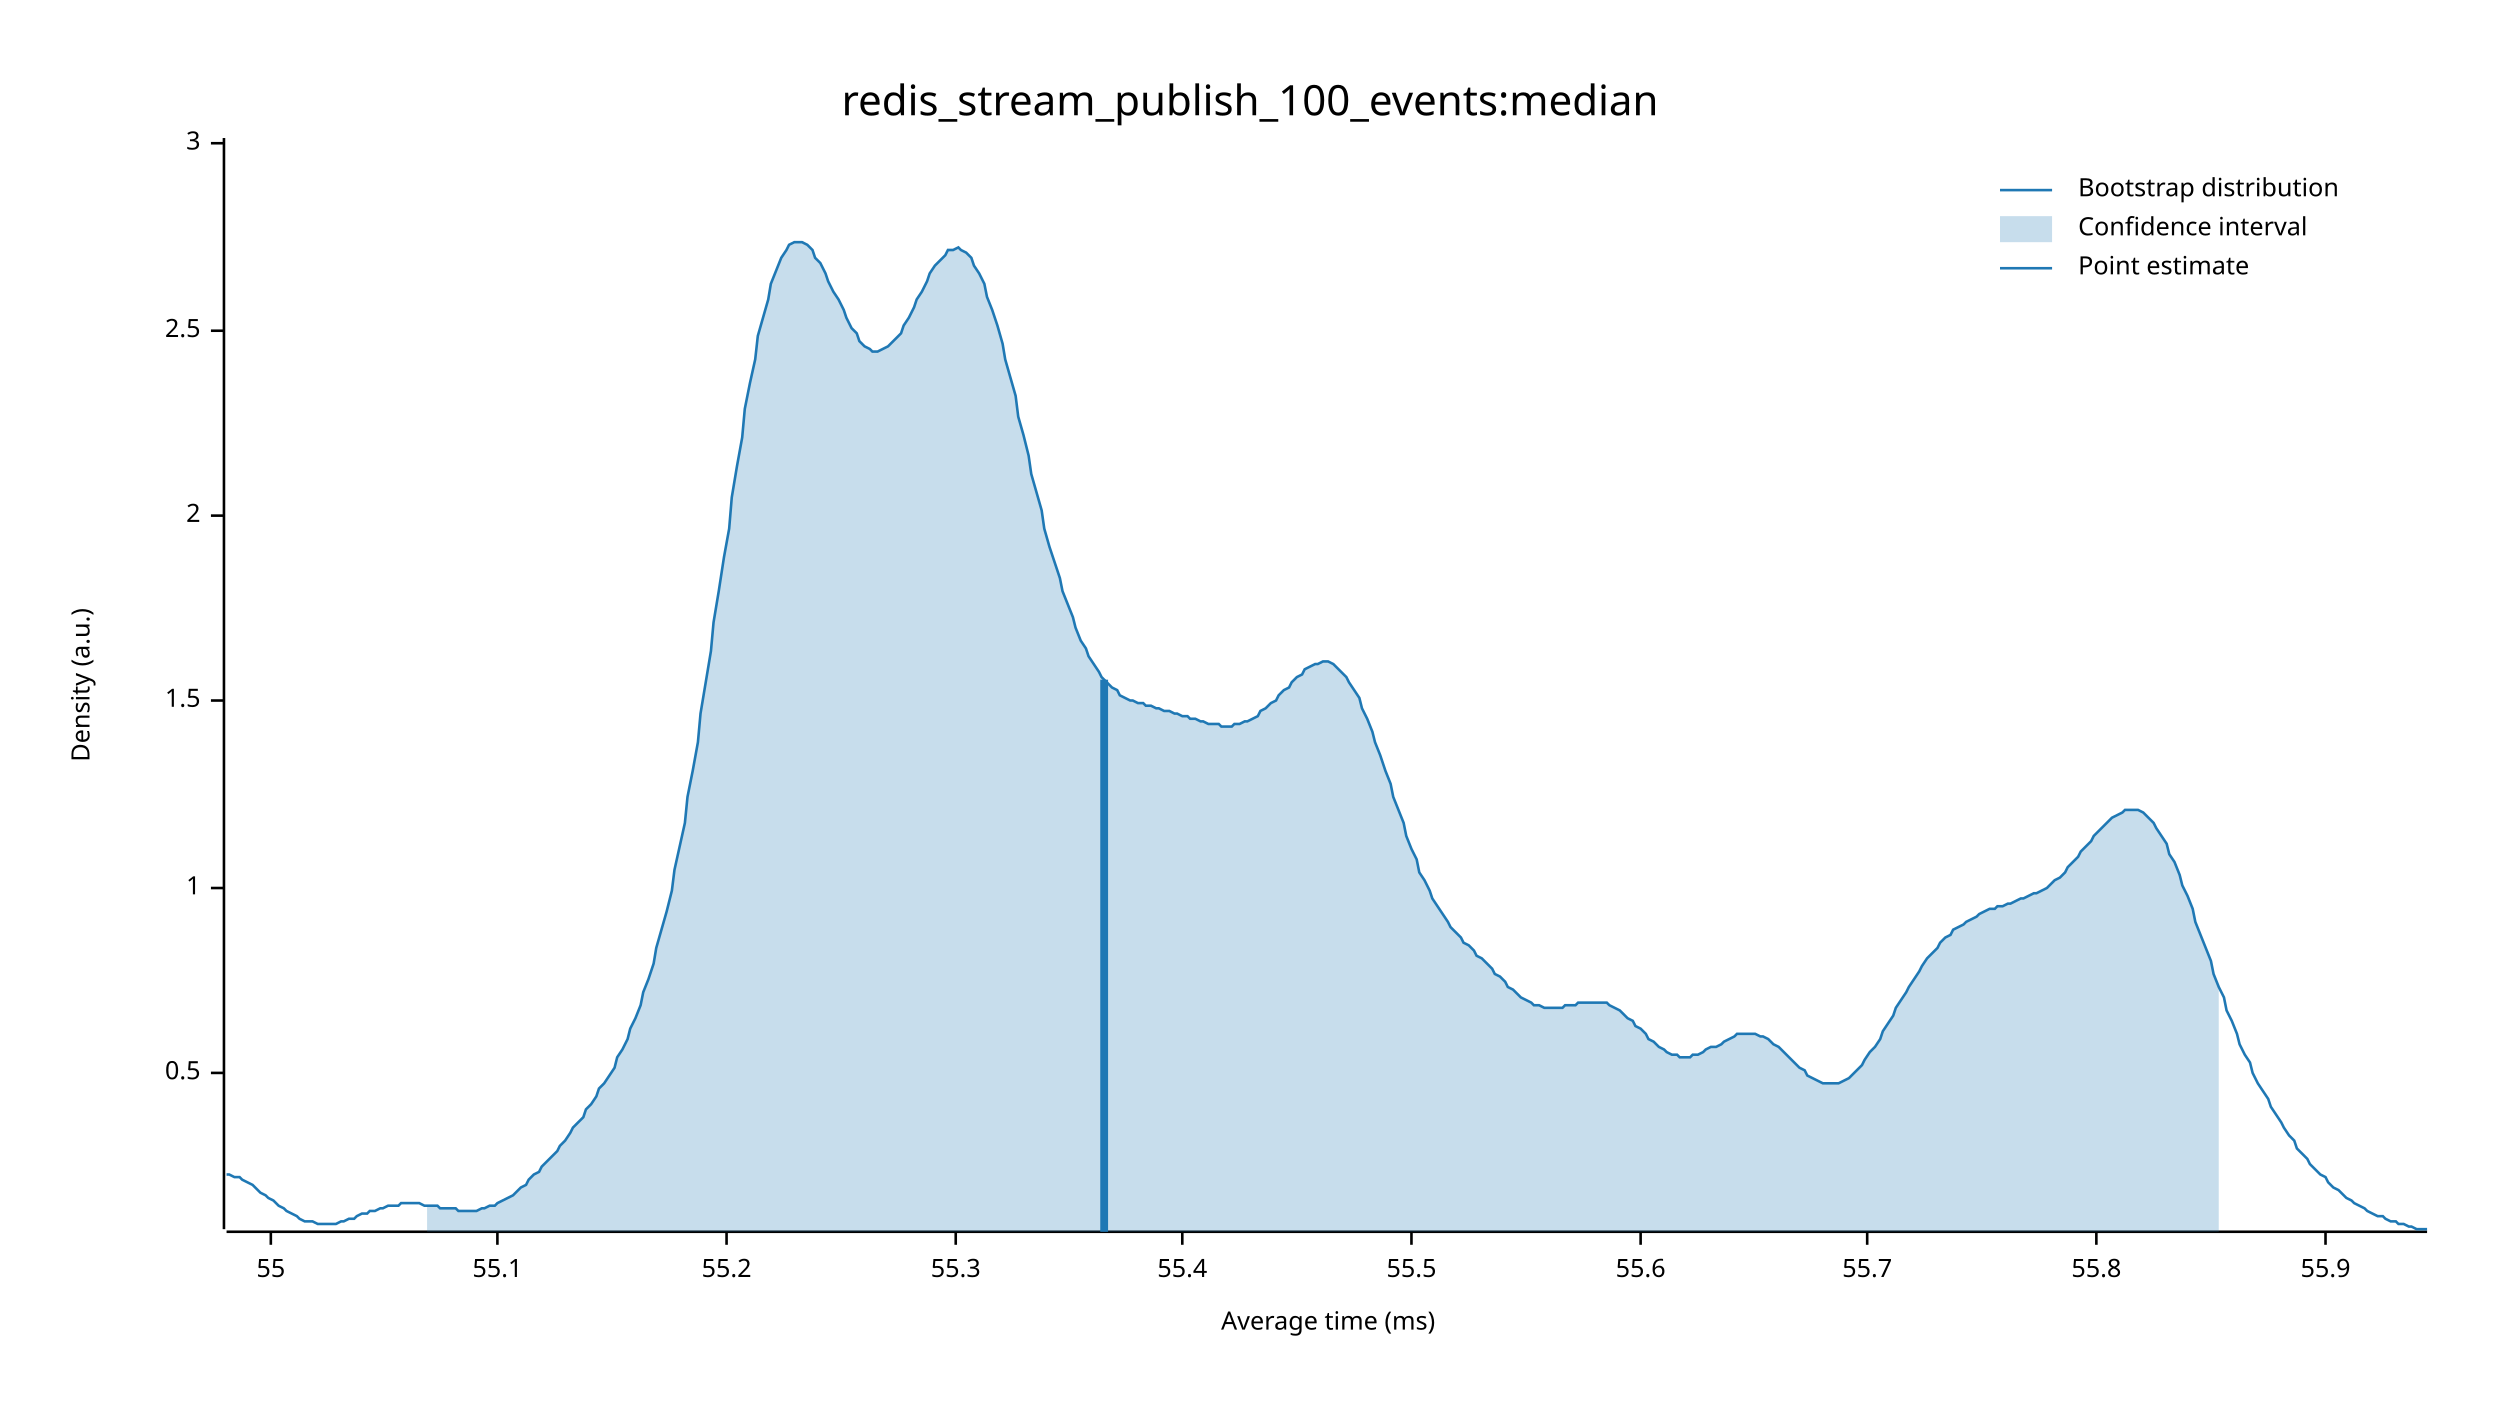
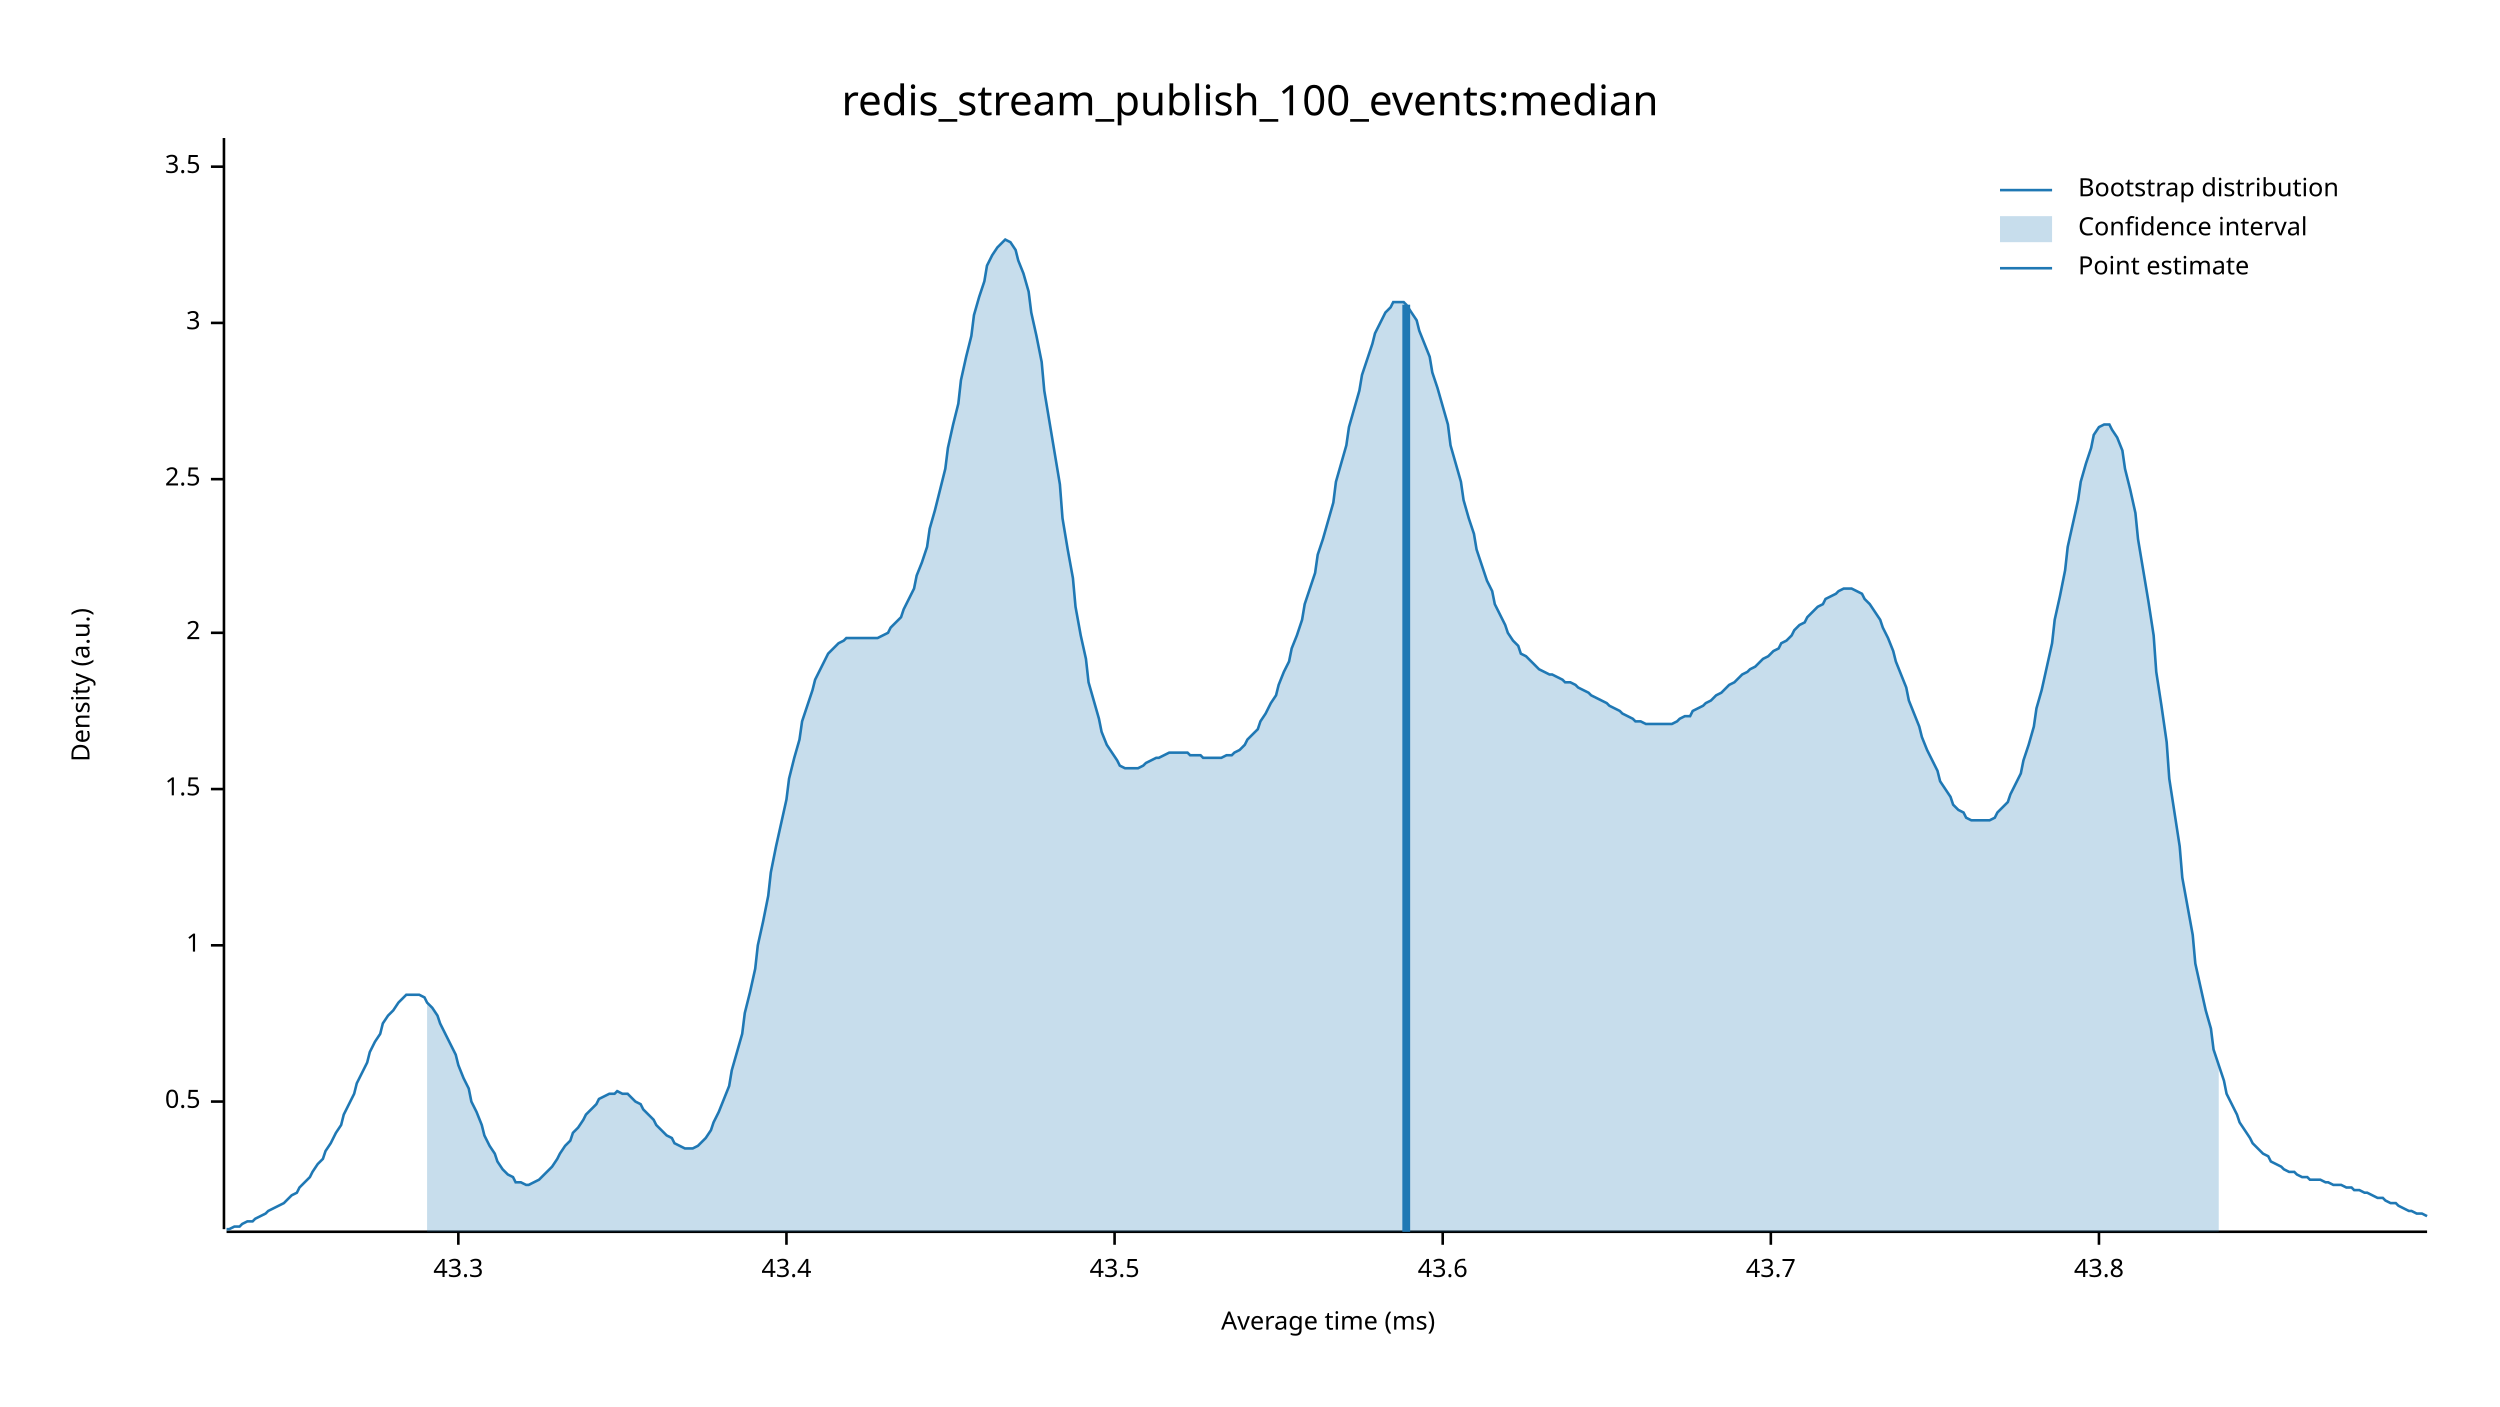
<svg xmlns="http://www.w3.org/2000/svg" width="960" height="540" viewBox="0 0 960 540">
  <text x="480" y="32" dy="0.76em" text-anchor="middle" font-family="sans-serif" font-size="16.129" opacity="1" fill="#000000">
redis_stream_publish_100_events:median
</text>
  <text x="27" y="263" dy="0.76em" text-anchor="middle" font-family="sans-serif" font-size="9.677" opacity="1" fill="#000000" transform="rotate(270, 27, 263)">
Density (a.u.)
</text>
  <text x="510" y="513" dy="-0.5ex" text-anchor="middle" font-family="sans-serif" font-size="9.677" opacity="1" fill="#000000">
Average time (ms)
</text>
  <polyline fill="none" opacity="1" stroke="#000000" stroke-width="1" points="86,53 86,472 " />
-   <text x="77" y="412" dy="0.5ex" text-anchor="end" font-family="sans-serif" font-size="9.677" opacity="1" fill="#000000">
+   <text x="77" y="423" dy="0.5ex" text-anchor="end" font-family="sans-serif" font-size="9.677" opacity="1" fill="#000000">
0.5
</text>
-   <polyline fill="none" opacity="1" stroke="#000000" stroke-width="1" points="81,412 86,412 " />
-   <text x="77" y="341" dy="0.5ex" text-anchor="end" font-family="sans-serif" font-size="9.677" opacity="1" fill="#000000">
+   <polyline fill="none" opacity="1" stroke="#000000" stroke-width="1" points="81,423 86,423 " />
+   <text x="77" y="363" dy="0.5ex" text-anchor="end" font-family="sans-serif" font-size="9.677" opacity="1" fill="#000000">
1
</text>
-   <polyline fill="none" opacity="1" stroke="#000000" stroke-width="1" points="81,341 86,341 " />
-   <text x="77" y="269" dy="0.5ex" text-anchor="end" font-family="sans-serif" font-size="9.677" opacity="1" fill="#000000">
+   <polyline fill="none" opacity="1" stroke="#000000" stroke-width="1" points="81,363 86,363 " />
+   <text x="77" y="303" dy="0.5ex" text-anchor="end" font-family="sans-serif" font-size="9.677" opacity="1" fill="#000000">
1.5
</text>
-   <polyline fill="none" opacity="1" stroke="#000000" stroke-width="1" points="81,269 86,269 " />
-   <text x="77" y="198" dy="0.5ex" text-anchor="end" font-family="sans-serif" font-size="9.677" opacity="1" fill="#000000">
+   <polyline fill="none" opacity="1" stroke="#000000" stroke-width="1" points="81,303 86,303 " />
+   <text x="77" y="243" dy="0.5ex" text-anchor="end" font-family="sans-serif" font-size="9.677" opacity="1" fill="#000000">
2
</text>
-   <polyline fill="none" opacity="1" stroke="#000000" stroke-width="1" points="81,198 86,198 " />
-   <text x="77" y="127" dy="0.5ex" text-anchor="end" font-family="sans-serif" font-size="9.677" opacity="1" fill="#000000">
+   <polyline fill="none" opacity="1" stroke="#000000" stroke-width="1" points="81,243 86,243 " />
+   <text x="77" y="184" dy="0.5ex" text-anchor="end" font-family="sans-serif" font-size="9.677" opacity="1" fill="#000000">
2.5
</text>
-   <polyline fill="none" opacity="1" stroke="#000000" stroke-width="1" points="81,127 86,127 " />
-   <text x="77" y="55" dy="0.5ex" text-anchor="end" font-family="sans-serif" font-size="9.677" opacity="1" fill="#000000">
+   <polyline fill="none" opacity="1" stroke="#000000" stroke-width="1" points="81,184 86,184 " />
+   <text x="77" y="124" dy="0.5ex" text-anchor="end" font-family="sans-serif" font-size="9.677" opacity="1" fill="#000000">
3
</text>
-   <polyline fill="none" opacity="1" stroke="#000000" stroke-width="1" points="81,55 86,55 " />
+   <polyline fill="none" opacity="1" stroke="#000000" stroke-width="1" points="81,124 86,124 " />
+   <text x="77" y="64" dy="0.5ex" text-anchor="end" font-family="sans-serif" font-size="9.677" opacity="1" fill="#000000">
+ 3.5
+ </text>
+   <polyline fill="none" opacity="1" stroke="#000000" stroke-width="1" points="81,64 86,64 " />
  <polyline fill="none" opacity="1" stroke="#000000" stroke-width="1" points="87,473 932,473 " />
-   <text x="104" y="483" dy="0.76em" text-anchor="middle" font-family="sans-serif" font-size="9.677" opacity="1" fill="#000000">
- 55
+   <text x="176" y="483" dy="0.76em" text-anchor="middle" font-family="sans-serif" font-size="9.677" opacity="1" fill="#000000">
+ 43.3
</text>
-   <polyline fill="none" opacity="1" stroke="#000000" stroke-width="1" points="104,473 104,478 " />
-   <text x="191" y="483" dy="0.76em" text-anchor="middle" font-family="sans-serif" font-size="9.677" opacity="1" fill="#000000">
- 55.1
+   <polyline fill="none" opacity="1" stroke="#000000" stroke-width="1" points="176,473 176,478 " />
+   <text x="302" y="483" dy="0.76em" text-anchor="middle" font-family="sans-serif" font-size="9.677" opacity="1" fill="#000000">
+ 43.4
</text>
-   <polyline fill="none" opacity="1" stroke="#000000" stroke-width="1" points="191,473 191,478 " />
-   <text x="279" y="483" dy="0.76em" text-anchor="middle" font-family="sans-serif" font-size="9.677" opacity="1" fill="#000000">
- 55.2
+   <polyline fill="none" opacity="1" stroke="#000000" stroke-width="1" points="302,473 302,478 " />
+   <text x="428" y="483" dy="0.76em" text-anchor="middle" font-family="sans-serif" font-size="9.677" opacity="1" fill="#000000">
+ 43.5
</text>
-   <polyline fill="none" opacity="1" stroke="#000000" stroke-width="1" points="279,473 279,478 " />
-   <text x="367" y="483" dy="0.76em" text-anchor="middle" font-family="sans-serif" font-size="9.677" opacity="1" fill="#000000">
- 55.3
+   <polyline fill="none" opacity="1" stroke="#000000" stroke-width="1" points="428,473 428,478 " />
+   <text x="554" y="483" dy="0.76em" text-anchor="middle" font-family="sans-serif" font-size="9.677" opacity="1" fill="#000000">
+ 43.6
</text>
-   <polyline fill="none" opacity="1" stroke="#000000" stroke-width="1" points="367,473 367,478 " />
-   <text x="454" y="483" dy="0.76em" text-anchor="middle" font-family="sans-serif" font-size="9.677" opacity="1" fill="#000000">
- 55.4
+   <polyline fill="none" opacity="1" stroke="#000000" stroke-width="1" points="554,473 554,478 " />
+   <text x="680" y="483" dy="0.76em" text-anchor="middle" font-family="sans-serif" font-size="9.677" opacity="1" fill="#000000">
+ 43.7
</text>
-   <polyline fill="none" opacity="1" stroke="#000000" stroke-width="1" points="454,473 454,478 " />
-   <text x="542" y="483" dy="0.76em" text-anchor="middle" font-family="sans-serif" font-size="9.677" opacity="1" fill="#000000">
- 55.5
+   <polyline fill="none" opacity="1" stroke="#000000" stroke-width="1" points="680,473 680,478 " />
+   <text x="806" y="483" dy="0.76em" text-anchor="middle" font-family="sans-serif" font-size="9.677" opacity="1" fill="#000000">
+ 43.8
</text>
-   <polyline fill="none" opacity="1" stroke="#000000" stroke-width="1" points="542,473 542,478 " />
-   <text x="630" y="483" dy="0.76em" text-anchor="middle" font-family="sans-serif" font-size="9.677" opacity="1" fill="#000000">
- 55.6
- </text>
-   <polyline fill="none" opacity="1" stroke="#000000" stroke-width="1" points="630,473 630,478 " />
-   <text x="717" y="483" dy="0.76em" text-anchor="middle" font-family="sans-serif" font-size="9.677" opacity="1" fill="#000000">
- 55.7
- </text>
-   <polyline fill="none" opacity="1" stroke="#000000" stroke-width="1" points="717,473 717,478 " />
-   <text x="805" y="483" dy="0.76em" text-anchor="middle" font-family="sans-serif" font-size="9.677" opacity="1" fill="#000000">
- 55.8
- </text>
-   <polyline fill="none" opacity="1" stroke="#000000" stroke-width="1" points="805,473 805,478 " />
-   <text x="893" y="483" dy="0.76em" text-anchor="middle" font-family="sans-serif" font-size="9.677" opacity="1" fill="#000000">
- 55.9
- </text>
-   <polyline fill="none" opacity="1" stroke="#000000" stroke-width="1" points="893,473 893,478 " />
-   <polyline fill="none" opacity="1" stroke="#1F78B4" stroke-width="1" points="87,451 88,451 90,452 92,452 93,453 95,454 97,455 98,456 100,458 102,459 103,460 105,461 107,463 109,464 110,465 112,466 114,467 115,468 117,469 119,469 120,469 122,470 124,470 125,470 127,470 129,470 131,469 132,469 134,468 136,468 137,467 139,466 141,466 142,465 144,465 146,464 147,464 149,463 151,463 153,463 154,462 156,462 158,462 159,462 161,462 163,463 164,463 166,463 168,463 169,464 171,464 173,464 175,464 176,465 178,465 180,465 181,465 183,465 185,464 186,464 188,463 190,463 191,462 193,461 195,460 197,459 198,458 200,456 202,455 203,453 205,451 207,450 208,448 210,446 212,444 214,442 215,440 217,438 219,435 220,433 222,431 224,429 225,426 227,424 229,421 230,418 232,416 234,413 236,410 237,406 239,403 241,399 242,395 244,391 246,386 247,381 249,376 251,370 252,364 254,357 256,350 258,342 259,334 261,325 263,316 264,306 266,296 268,285 269,274 271,262 273,250 274,239 276,227 278,214 280,203 281,191 283,179 285,168 286,157 288,147 290,138 291,129 293,122 295,115 296,109 298,104 300,99 302,96 303,94 305,93 307,93 308,93 310,94 312,96 313,99 315,101 317,105 318,108 320,112 322,115 324,119 325,122 327,126 329,128 330,131 332,133 334,134 335,135 337,135 339,134 341,133 342,132 344,130 346,128 347,125 349,122 351,118 352,115 354,112 356,108 357,105 359,102 361,100 363,98 364,96 366,96 368,95 369,96 371,97 373,99 374,102 376,105 378,109 379,114 381,119 383,125 385,132 386,138 388,145 390,152 391,160 393,167 395,175 396,182 398,189 400,196 401,203 403,210 405,216 407,222 408,227 410,232 412,237 413,241 415,246 417,249 418,252 420,255 422,258 423,260 425,262 427,264 429,265 430,267 432,268 434,269 435,269 437,270 439,270 440,271 442,271 444,272 445,272 447,273 449,273 451,274 452,274 454,275 456,275 457,276 459,276 461,277 462,277 464,278 466,278 468,278 469,279 471,279 473,279 474,278 476,278 478,277 479,277 481,276 483,275 484,273 486,272 488,270 490,269 491,267 493,265 495,264 496,262 498,260 500,259 501,257 503,256 505,255 506,255 508,254 510,254 512,255 513,256 515,258 517,260 518,262 520,265 522,268 523,272 525,276 527,281 528,285 530,290 532,296 534,301 535,306 537,311 539,316 540,321 542,326 544,330 545,335 547,338 549,342 550,345 552,348 554,351 556,354 557,356 559,358 561,360 562,362 564,363 566,365 567,367 569,368 571,370 573,372 574,374 576,375 578,377 579,379 581,380 583,382 584,383 586,384 588,385 589,386 591,386 593,387 595,387 596,387 598,387 600,387 601,386 603,386 605,386 606,385 608,385 610,385 611,385 613,385 615,385 617,385 618,386 620,387 622,388 623,389 625,391 627,392 628,394 630,395 632,397 633,399 635,400 637,402 639,403 640,404 642,405 644,405 645,406 647,406 649,406 650,405 652,405 654,404 655,403 657,402 659,402 661,401 662,400 664,399 666,398 667,397 669,397 671,397 672,397 674,397 676,398 677,398 679,399 681,401 683,402 684,403 686,405 688,407 689,408 691,410 693,411 694,413 696,414 698,415 700,416 701,416 703,416 705,416 706,416 708,415 710,414 711,413 713,411 715,409 716,407 718,404 720,402 722,399 723,396 725,393 727,390 728,387 730,384 732,381 733,379 735,376 737,373 738,371 740,368 742,366 744,364 745,362 747,360 749,359 750,357 752,356 754,355 755,354 757,353 759,352 760,351 762,350 764,349 766,349 767,348 769,348 771,347 772,347 774,346 776,345 777,345 779,344 781,343 782,343 784,342 786,341 788,339 789,338 791,337 793,335 794,333 796,331 798,329 799,327 801,325 803,323 804,321 806,319 808,317 810,315 811,314 813,313 815,312 816,311 818,311 820,311 821,311 823,312 825,314 827,316 828,318 830,321 832,324 833,328 835,331 837,336 838,340 840,344 842,349 843,354 845,359 847,364 849,369 850,374 852,379 854,383 855,388 857,392 859,397 860,401 862,405 864,408 865,412 867,416 869,419 871,422 872,425 874,428 876,431 877,433 879,436 881,438 882,441 884,443 886,445 887,447 889,449 891,451 893,452 894,454 896,456 898,457 899,458 901,460 903,461 904,462 906,463 908,464 909,465 911,466 913,467 915,467 916,468 918,469 920,469 921,470 923,470 925,471 926,471 928,472 930,472 932,472 " />
-   <polygon opacity="0.25" fill="#1F78B4" points="164,463 166,463 168,463 169,464 171,464 173,464 175,464 176,465 178,465 180,465 181,465 183,465 185,464 186,464 188,463 190,463 191,462 193,461 195,460 197,459 198,458 200,456 202,455 203,453 205,451 207,450 208,448 210,446 212,444 214,442 215,440 217,438 219,435 220,433 222,431 224,429 225,426 227,424 229,421 230,418 232,416 234,413 236,410 237,406 239,403 241,399 242,395 244,391 246,386 247,381 249,376 251,370 252,364 254,357 256,350 258,342 259,334 261,325 263,316 264,306 266,296 268,285 269,274 271,262 273,250 274,239 276,227 278,214 280,203 281,191 283,179 285,168 286,157 288,147 290,138 291,129 293,122 295,115 296,109 298,104 300,99 302,96 303,94 305,93 307,93 308,93 310,94 312,96 313,99 315,101 317,105 318,108 320,112 322,115 324,119 325,122 327,126 329,128 330,131 332,133 334,134 335,135 337,135 339,134 341,133 342,132 344,130 346,128 347,125 349,122 351,118 352,115 354,112 356,108 357,105 359,102 361,100 363,98 364,96 366,96 368,95 369,96 371,97 373,99 374,102 376,105 378,109 379,114 381,119 383,125 385,132 386,138 388,145 390,152 391,160 393,167 395,175 396,182 398,189 400,196 401,203 403,210 405,216 407,222 408,227 410,232 412,237 413,241 415,246 417,249 418,252 420,255 422,258 423,260 425,262 427,264 429,265 430,267 432,268 434,269 435,269 437,270 439,270 440,271 442,271 444,272 445,272 447,273 449,273 451,274 452,274 454,275 456,275 457,276 459,276 461,277 462,277 464,278 466,278 468,278 469,279 471,279 473,279 474,278 476,278 478,277 479,277 481,276 483,275 484,273 486,272 488,270 490,269 491,267 493,265 495,264 496,262 498,260 500,259 501,257 503,256 505,255 506,255 508,254 510,254 512,255 513,256 515,258 517,260 518,262 520,265 522,268 523,272 525,276 527,281 528,285 530,290 532,296 534,301 535,306 537,311 539,316 540,321 542,326 544,330 545,335 547,338 549,342 550,345 552,348 554,351 556,354 557,356 559,358 561,360 562,362 564,363 566,365 567,367 569,368 571,370 573,372 574,374 576,375 578,377 579,379 581,380 583,382 584,383 586,384 588,385 589,386 591,386 593,387 595,387 596,387 598,387 600,387 601,386 603,386 605,386 606,385 608,385 610,385 611,385 613,385 615,385 617,385 618,386 620,387 622,388 623,389 625,391 627,392 628,394 630,395 632,397 633,399 635,400 637,402 639,403 640,404 642,405 644,405 645,406 647,406 649,406 650,405 652,405 654,404 655,403 657,402 659,402 661,401 662,400 664,399 666,398 667,397 669,397 671,397 672,397 674,397 676,398 677,398 679,399 681,401 683,402 684,403 686,405 688,407 689,408 691,410 693,411 694,413 696,414 698,415 700,416 701,416 703,416 705,416 706,416 708,415 710,414 711,413 713,411 715,409 716,407 718,404 720,402 722,399 723,396 725,393 727,390 728,387 730,384 732,381 733,379 735,376 737,373 738,371 740,368 742,366 744,364 745,362 747,360 749,359 750,357 752,356 754,355 755,354 757,353 759,352 760,351 762,350 764,349 766,349 767,348 769,348 771,347 772,347 774,346 776,345 777,345 779,344 781,343 782,343 784,342 786,341 788,339 789,338 791,337 793,335 794,333 796,331 798,329 799,327 801,325 803,323 804,321 806,319 808,317 810,315 811,314 813,313 815,312 816,311 818,311 820,311 821,311 823,312 825,314 827,316 828,318 830,321 832,324 833,328 835,331 837,336 838,340 840,344 842,349 843,354 845,359 847,364 849,369 850,374 852,379 852,473 164,473 " />
-   <polyline fill="none" opacity="1" stroke="#1F78B4" stroke-width="3" points="424,473 424,261 " />
+   <polyline fill="none" opacity="1" stroke="#000000" stroke-width="1" points="806,473 806,478 " />
+   <polyline fill="none" opacity="1" stroke="#1F78B4" stroke-width="1" points="87,472 88,472 90,471 92,471 93,470 95,469 97,469 98,468 100,467 102,466 103,465 105,464 107,463 109,462 110,461 112,459 114,458 115,456 117,454 119,452 120,450 122,447 124,445 125,442 127,439 129,435 131,432 132,428 134,424 136,420 137,416 139,412 141,408 142,404 144,400 146,397 147,393 149,390 151,388 153,385 154,384 156,382 158,382 159,382 161,382 163,383 164,385 166,387 168,390 169,393 171,397 173,401 175,405 176,409 178,414 180,418 181,423 183,427 185,432 186,436 188,440 190,443 191,446 193,449 195,451 197,452 198,454 200,454 202,455 203,455 205,454 207,453 208,452 210,450 212,448 214,445 215,443 217,440 219,438 220,435 222,433 224,430 225,428 227,426 229,424 230,422 232,421 234,420 236,420 237,419 239,420 241,420 242,421 244,423 246,424 247,426 249,428 251,430 252,432 254,434 256,436 258,437 259,439 261,440 263,441 264,441 266,441 268,440 269,439 271,437 273,434 274,431 276,427 278,422 280,417 281,411 283,404 285,397 286,389 288,381 290,372 291,363 293,354 295,344 296,335 298,325 300,316 302,307 303,299 305,291 307,284 308,277 310,271 312,265 313,261 315,257 317,253 318,251 320,249 322,247 324,246 325,245 327,245 329,245 330,245 332,245 334,245 335,245 337,245 339,244 341,243 342,241 344,239 346,237 347,234 349,230 351,226 352,221 354,216 356,210 357,203 359,196 361,188 363,180 364,172 366,163 368,155 369,146 371,137 373,129 374,121 376,114 378,108 379,102 381,98 383,95 385,93 386,92 388,93 390,96 391,100 393,105 395,112 396,120 398,129 400,139 401,150 403,162 405,174 407,186 408,199 410,211 412,222 413,233 415,244 417,253 418,262 420,269 422,276 423,281 425,286 427,289 429,292 430,294 432,295 434,295 435,295 437,295 439,294 440,293 442,292 444,291 445,291 447,290 449,289 451,289 452,289 454,289 456,289 457,290 459,290 461,290 462,291 464,291 466,291 468,291 469,291 471,290 473,290 474,289 476,288 478,286 479,284 481,282 483,280 484,277 486,274 488,270 490,267 491,263 493,258 495,254 496,249 498,244 500,238 501,232 503,226 505,220 506,213 508,207 510,200 512,193 513,185 515,178 517,171 518,164 520,157 522,150 523,144 525,138 527,132 528,128 530,124 532,120 534,118 535,116 537,116 539,116 540,117 542,120 544,123 545,127 547,132 549,137 550,143 552,149 554,156 556,163 557,171 559,178 561,185 562,192 564,199 566,205 567,211 569,217 571,223 573,227 574,232 576,236 578,240 579,243 581,246 583,248 584,251 586,252 588,254 589,255 591,257 593,258 595,259 596,259 598,260 600,261 601,262 603,262 605,263 606,264 608,265 610,266 611,267 613,268 615,269 617,270 618,271 620,272 622,273 623,274 625,275 627,276 628,277 630,277 632,278 633,278 635,278 637,278 639,278 640,278 642,278 644,277 645,276 647,275 649,275 650,273 652,272 654,271 655,270 657,269 659,267 661,266 662,265 664,263 666,262 667,261 669,259 671,258 672,257 674,256 676,254 677,253 679,252 681,250 683,249 684,247 686,246 688,244 689,242 691,240 693,239 694,237 696,235 698,233 700,232 701,230 703,229 705,228 706,227 708,226 710,226 711,226 713,227 715,228 716,230 718,232 720,235 722,238 723,241 725,245 727,250 728,254 730,259 732,264 733,269 735,274 737,279 738,283 740,288 742,292 744,296 745,300 747,303 749,306 750,309 752,311 754,312 755,314 757,315 759,315 760,315 762,315 764,315 766,314 767,312 769,310 771,308 772,305 774,301 776,297 777,292 779,286 781,279 782,272 784,265 786,256 788,247 789,238 791,229 793,219 794,210 796,201 798,192 799,185 801,178 803,172 804,167 806,164 808,163 810,163 811,165 813,168 815,173 816,180 818,188 820,197 821,207 823,219 825,231 827,244 828,258 830,271 832,285 833,299 835,312 837,325 838,337 840,348 842,359 843,370 845,379 847,388 849,395 850,403 852,409 854,415 855,420 857,424 859,428 860,431 862,434 864,437 865,439 867,441 869,443 871,444 872,446 874,447 876,448 877,449 879,450 881,450 882,451 884,452 886,452 887,453 889,453 891,453 893,454 894,454 896,455 898,455 899,455 901,456 903,456 904,457 906,457 908,458 909,458 911,459 913,460 915,460 916,461 918,462 920,462 921,463 923,464 925,465 926,465 928,466 930,466 932,467 " />
+   <polygon opacity="0.25" fill="#1F78B4" points="164,385 166,387 168,390 169,393 171,397 173,401 175,405 176,409 178,414 180,418 181,423 183,427 185,432 186,436 188,440 190,443 191,446 193,449 195,451 197,452 198,454 200,454 202,455 203,455 205,454 207,453 208,452 210,450 212,448 214,445 215,443 217,440 219,438 220,435 222,433 224,430 225,428 227,426 229,424 230,422 232,421 234,420 236,420 237,419 239,420 241,420 242,421 244,423 246,424 247,426 249,428 251,430 252,432 254,434 256,436 258,437 259,439 261,440 263,441 264,441 266,441 268,440 269,439 271,437 273,434 274,431 276,427 278,422 280,417 281,411 283,404 285,397 286,389 288,381 290,372 291,363 293,354 295,344 296,335 298,325 300,316 302,307 303,299 305,291 307,284 308,277 310,271 312,265 313,261 315,257 317,253 318,251 320,249 322,247 324,246 325,245 327,245 329,245 330,245 332,245 334,245 335,245 337,245 339,244 341,243 342,241 344,239 346,237 347,234 349,230 351,226 352,221 354,216 356,210 357,203 359,196 361,188 363,180 364,172 366,163 368,155 369,146 371,137 373,129 374,121 376,114 378,108 379,102 381,98 383,95 385,93 386,92 388,93 390,96 391,100 393,105 395,112 396,120 398,129 400,139 401,150 403,162 405,174 407,186 408,199 410,211 412,222 413,233 415,244 417,253 418,262 420,269 422,276 423,281 425,286 427,289 429,292 430,294 432,295 434,295 435,295 437,295 439,294 440,293 442,292 444,291 445,291 447,290 449,289 451,289 452,289 454,289 456,289 457,290 459,290 461,290 462,291 464,291 466,291 468,291 469,291 471,290 473,290 474,289 476,288 478,286 479,284 481,282 483,280 484,277 486,274 488,270 490,267 491,263 493,258 495,254 496,249 498,244 500,238 501,232 503,226 505,220 506,213 508,207 510,200 512,193 513,185 515,178 517,171 518,164 520,157 522,150 523,144 525,138 527,132 528,128 530,124 532,120 534,118 535,116 537,116 539,116 540,117 542,120 544,123 545,127 547,132 549,137 550,143 552,149 554,156 556,163 557,171 559,178 561,185 562,192 564,199 566,205 567,211 569,217 571,223 573,227 574,232 576,236 578,240 579,243 581,246 583,248 584,251 586,252 588,254 589,255 591,257 593,258 595,259 596,259 598,260 600,261 601,262 603,262 605,263 606,264 608,265 610,266 611,267 613,268 615,269 617,270 618,271 620,272 622,273 623,274 625,275 627,276 628,277 630,277 632,278 633,278 635,278 637,278 639,278 640,278 642,278 644,277 645,276 647,275 649,275 650,273 652,272 654,271 655,270 657,269 659,267 661,266 662,265 664,263 666,262 667,261 669,259 671,258 672,257 674,256 676,254 677,253 679,252 681,250 683,249 684,247 686,246 688,244 689,242 691,240 693,239 694,237 696,235 698,233 700,232 701,230 703,229 705,228 706,227 708,226 710,226 711,226 713,227 715,228 716,230 718,232 720,235 722,238 723,241 725,245 727,250 728,254 730,259 732,264 733,269 735,274 737,279 738,283 740,288 742,292 744,296 745,300 747,303 749,306 750,309 752,311 754,312 755,314 757,315 759,315 760,315 762,315 764,315 766,314 767,312 769,310 771,308 772,305 774,301 776,297 777,292 779,286 781,279 782,272 784,265 786,256 788,247 789,238 791,229 793,219 794,210 796,201 798,192 799,185 801,178 803,172 804,167 806,164 808,163 810,163 811,165 813,168 815,173 816,180 818,188 820,197 821,207 823,219 825,231 827,244 828,258 830,271 832,285 833,299 835,312 837,325 838,337 840,348 842,359 843,370 845,379 847,388 849,395 850,403 852,409 852,473 164,473 " />
+   <polyline fill="none" opacity="1" stroke="#1F78B4" stroke-width="3" points="540,473 540,117 " />
  <text x="798" y="68" dy="0.76em" text-anchor="start" font-family="sans-serif" font-size="9.677" opacity="1" fill="#000000">
Bootstrap distribution
</text>
  <text x="798" y="83" dy="0.76em" text-anchor="start" font-family="sans-serif" font-size="9.677" opacity="1" fill="#000000">
Confidence interval
</text>
  <text x="798" y="98" dy="0.76em" text-anchor="start" font-family="sans-serif" font-size="9.677" opacity="1" fill="#000000">
Point estimate
</text>
  <polyline fill="none" opacity="1" stroke="#1F78B4" stroke-width="1" points="768,73 788,73 " />
  <rect x="768" y="83" width="20" height="10" opacity="0.25" fill="#1F78B4" stroke="none" />
  <polyline fill="none" opacity="1" stroke="#1F78B4" stroke-width="1" points="768,103 788,103 " />
</svg>
